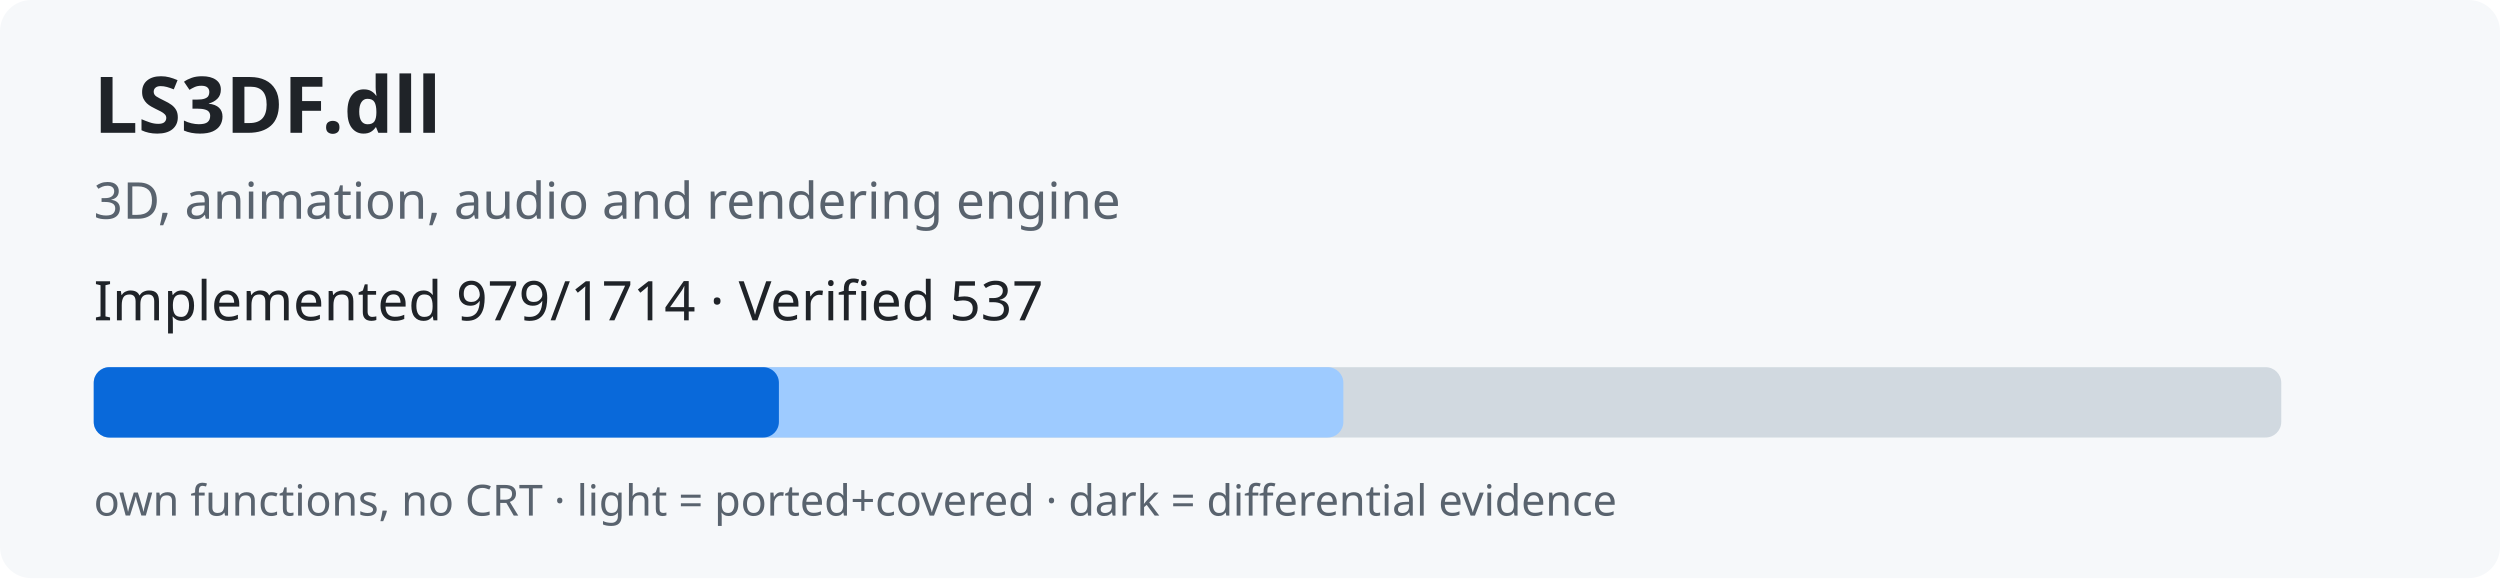
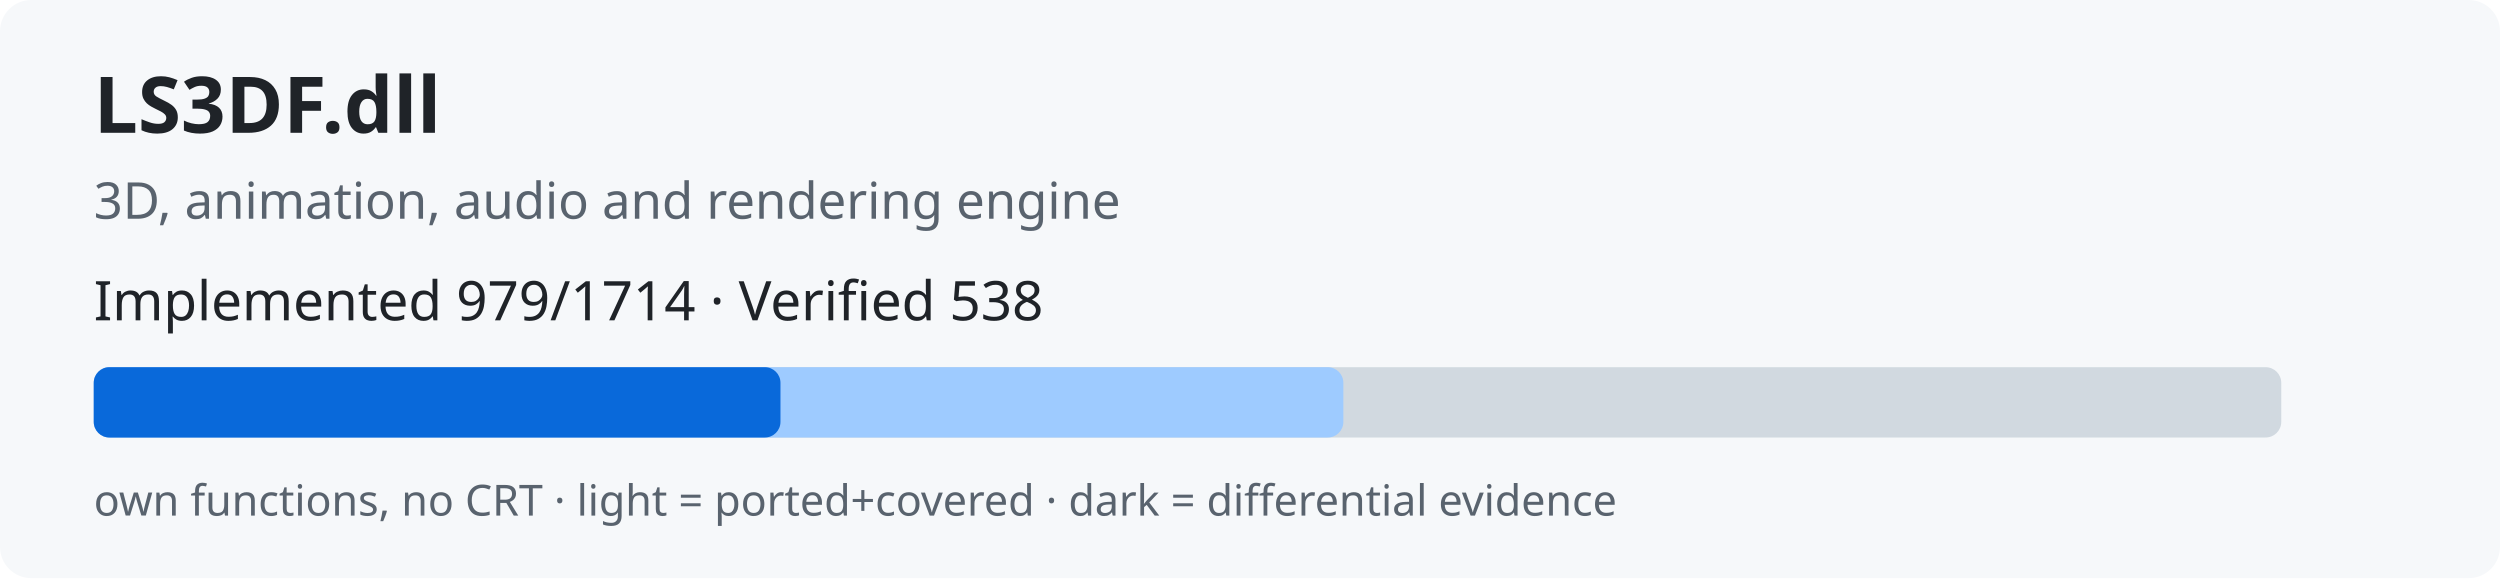
<svg xmlns="http://www.w3.org/2000/svg" width="640" height="148" role="img">
  <rect width="640" height="148" rx="8" fill="#f6f8fa" />
  <text x="24" y="34" font-family="sans-serif" font-size="20" font-weight="bold" fill="#1f2328">LS3DF.dll</text>
  <text x="24" y="56" font-family="sans-serif" font-size="13" fill="#59636e">3D, animation, audio and rendering engine</text>
-   <text x="24" y="82" font-family="sans-serif" font-size="14" fill="#1f2328">Implemented 979/1714 · Verified 537</text>
+   <text x="24" y="82" font-family="sans-serif" font-size="14" fill="#1f2328">Implemented 979/1714 · Verified 538</text>
  <rect x="24" y="94" width="560" height="18" rx="4" fill="#d1d9e0" />
  <rect x="24" y="94" width="319.9" height="18" rx="4" fill="#9ecbff" />
-   <rect x="24" y="94" width="175.4" height="18" rx="4" fill="#0969da" />
+   <rect x="24" y="94" width="175.8" height="18" rx="4" fill="#0969da" />
  <text x="24" y="132" font-family="sans-serif" font-size="11" fill="#59636e">own functions, no CRT · light = ported+covered · dark = differential evidence</text>
</svg>
